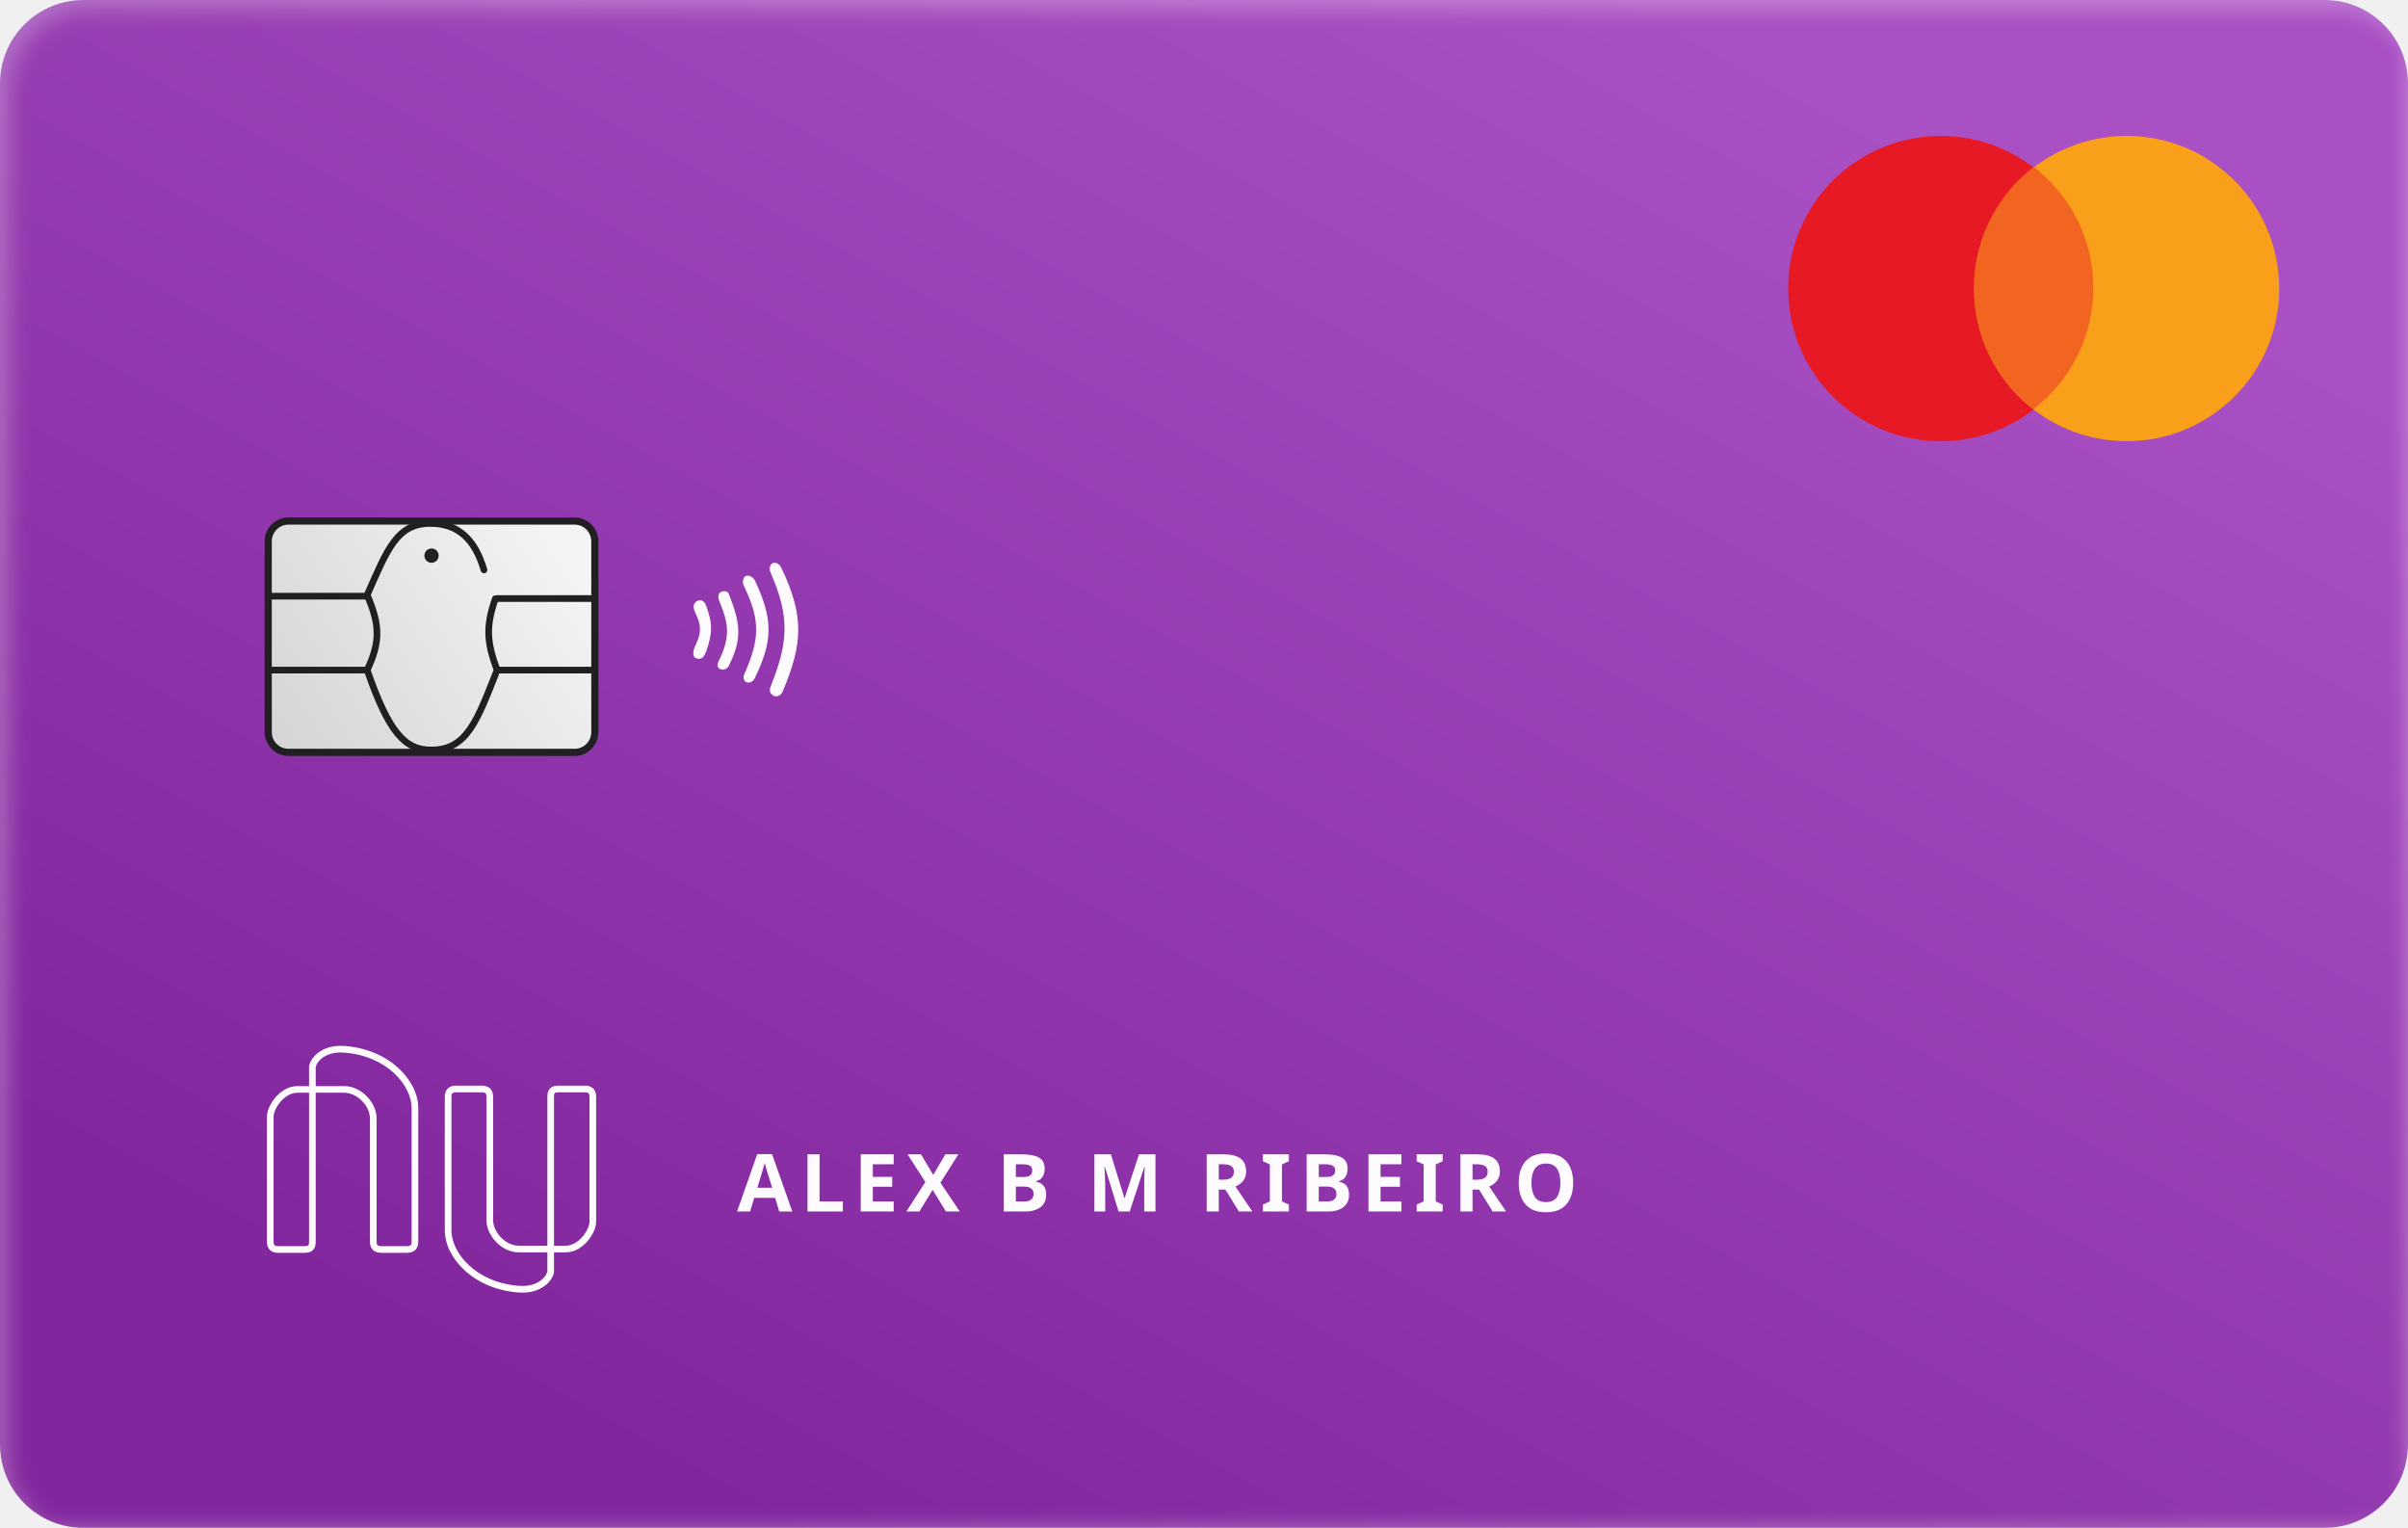
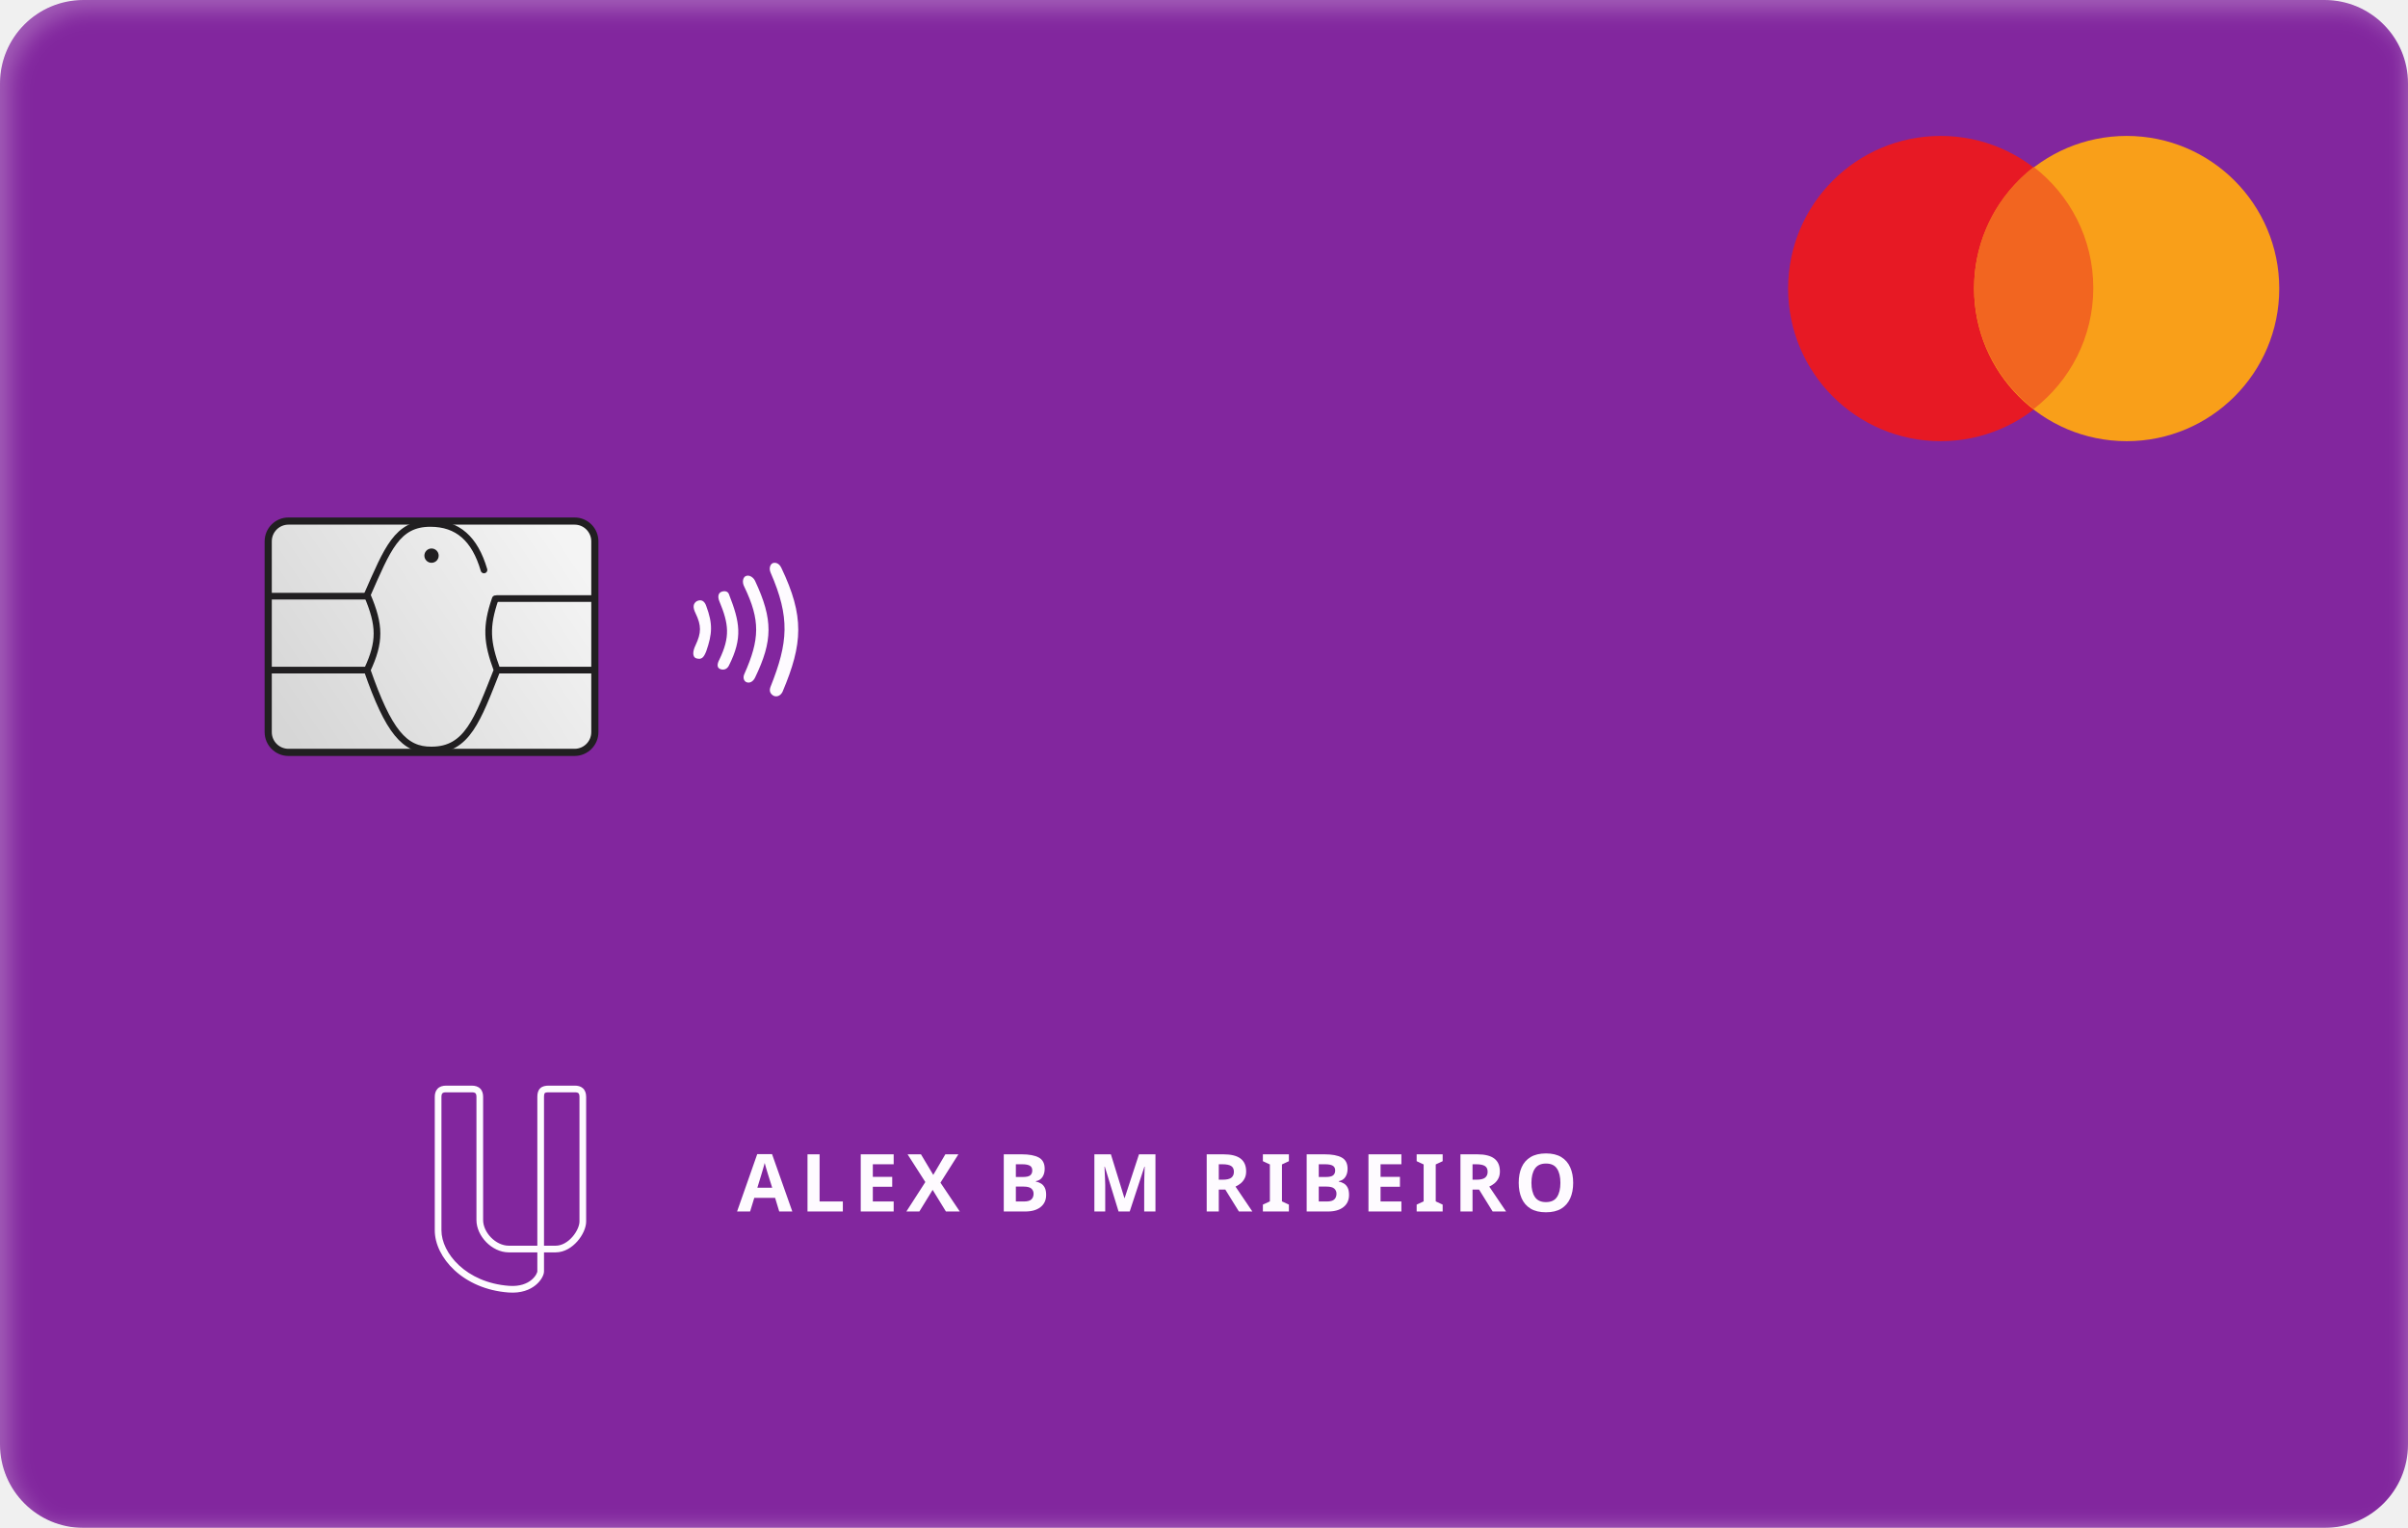
<svg xmlns="http://www.w3.org/2000/svg" width="722" height="458" viewBox="0 0 722 458" fill="none">
  <g id="nubank" clip-path="url(#clip0_609_104)">
    <g id="Rectangle 968" filter="url(#filter0_i_609_104)">
      <rect width="722" height="458" rx="25" fill="url(#paint0_linear_609_104)" />
    </g>
    <text id="ALEX B M RIBEIRO" fill="#FEFBFF" xml:space="preserve" style="white-space: pre" font-family="Sora" font-size="24" font-weight="600" letter-spacing="0.1em">
      <tspan x="221" y="363.16">ALEX B M RIBEIRO</tspan>
    </text>
-     <path id="Union" fill-rule="evenodd" clip-rule="evenodd" d="M94.665 319.851C94.665 319.852 94.666 319.826 94.677 319.771C94.687 319.717 94.705 319.646 94.735 319.559C94.793 319.385 94.89 319.165 95.033 318.917C95.32 318.421 95.776 317.841 96.434 317.301C97.733 316.235 99.864 315.292 103.14 315.533C116.1 316.484 123.415 325.41 123.415 332.161V372.168C123.415 372.805 123.268 373.099 123.132 373.241C123.004 373.375 122.718 373.546 122.028 373.546H114.306C113.616 373.546 113.33 373.375 113.202 373.241C113.066 373.1 112.919 372.805 112.919 372.168V335.238C112.919 332.828 111.735 330.421 109.988 328.634C108.238 326.842 105.817 325.566 103.213 325.566H94.665V319.851ZM103.213 327.566H94.665V372.168C94.665 373.162 94.482 374.108 93.793 374.763C93.116 375.407 92.181 375.546 91.278 375.546H83.415C82.608 375.546 81.723 375.389 81.038 374.792C80.326 374.171 80.028 373.251 80.028 372.168V334.819C80.028 332.956 81.092 330.668 82.663 328.878C84.248 327.074 86.535 325.566 89.171 325.566H92.665V319.851C92.665 319.284 92.917 318.582 93.302 317.917C93.706 317.217 94.317 316.45 95.166 315.754C96.882 314.347 99.525 313.262 103.287 313.538C117.005 314.545 125.415 324.098 125.415 332.161V372.168C125.415 373.069 125.212 373.963 124.575 374.626C123.931 375.297 123.024 375.546 122.028 375.546H114.306C113.311 375.546 112.403 375.297 111.759 374.626C111.123 373.963 110.919 373.069 110.919 372.168V335.238C110.919 333.463 110.026 331.534 108.558 330.031C107.093 328.532 105.161 327.566 103.213 327.566ZM89.171 327.566H92.665V372.168C92.665 372.991 92.498 373.235 92.415 373.314C92.32 373.404 92.06 373.546 91.278 373.546H83.415C82.818 373.546 82.51 373.422 82.352 373.285C82.223 373.171 82.028 372.902 82.028 372.168V334.819C82.028 333.604 82.79 331.766 84.166 330.198C85.53 328.645 87.314 327.566 89.171 327.566ZM164.111 381.128C164.111 381.13 164.11 381.156 164.1 381.209C164.089 381.262 164.071 381.333 164.042 381.42C163.983 381.595 163.886 381.814 163.743 382.063C163.457 382.559 163.001 383.139 162.342 383.679C161.043 384.744 158.913 385.687 155.636 385.447C142.676 384.495 135.361 375.569 135.361 368.819V328.812C135.361 328.175 135.508 327.88 135.644 327.739C135.772 327.605 136.058 327.434 136.748 327.434H144.471C145.16 327.434 145.446 327.605 145.575 327.739C145.71 327.88 145.858 328.175 145.858 328.812V365.741C145.858 368.151 147.042 370.559 148.788 372.346C150.539 374.137 152.96 375.414 155.563 375.414H164.111V381.128V381.128ZM155.563 373.414H164.111V328.812C164.111 327.817 164.295 326.872 164.984 326.216C165.661 325.572 166.595 325.434 167.498 325.434H175.361C176.168 325.434 177.053 325.59 177.738 326.187C178.451 326.808 178.748 327.728 178.748 328.812V366.161C178.748 368.023 177.684 370.312 176.113 372.101C174.528 373.906 172.241 375.414 169.605 375.414H166.111V381.128C166.111 381.695 165.859 382.397 165.475 383.063C165.071 383.762 164.459 384.529 163.611 385.225C161.895 386.632 159.252 387.718 155.49 387.441C141.772 386.434 133.361 376.882 133.361 368.819V328.812C133.361 327.91 133.565 327.016 134.201 326.353C134.845 325.683 135.753 325.434 136.748 325.434H144.471C145.466 325.434 146.373 325.683 147.017 326.353C147.654 327.016 147.858 327.91 147.858 328.812V365.741C147.858 367.516 148.75 369.445 150.219 370.948C151.683 372.447 153.615 373.414 155.563 373.414ZM169.605 373.414H166.111V328.812C166.111 327.988 166.279 327.745 166.362 327.666C166.457 327.575 166.716 327.434 167.498 327.434H175.361C175.958 327.434 176.267 327.558 176.424 327.695C176.554 327.808 176.748 328.077 176.748 328.812V366.161C176.748 367.376 175.987 369.214 174.61 370.782C173.247 372.334 171.462 373.414 169.605 373.414Z" fill="#FEFBFF" />
+     <path id="Union" fill-rule="evenodd" clip-rule="evenodd" d="M161.1 381.209C161.111 381.153 161.111 381.128 161.111 381.129V375.414H152.563C149.959 375.414 147.538 374.137 145.788 372.346C144.042 370.559 142.857 368.151 142.857 365.741V328.812C142.857 328.175 142.71 327.88 142.574 327.739C142.446 327.605 142.16 327.434 141.47 327.434H133.748C133.058 327.434 132.772 327.605 132.644 327.739C132.508 327.88 132.361 328.175 132.361 328.812V368.819C132.361 375.569 139.676 384.496 152.636 385.447C155.913 385.687 158.043 384.744 159.342 383.679C160 383.139 160.456 382.559 160.743 382.063C160.886 381.814 160.983 381.595 161.042 381.42C161.071 381.333 161.089 381.263 161.1 381.209ZM161.111 373.414H152.563C150.615 373.414 148.683 372.447 147.219 370.948C145.75 369.445 144.857 367.516 144.857 365.741V328.812C144.857 327.911 144.654 327.016 144.017 326.354C143.373 325.683 142.466 325.434 141.47 325.434H133.748C132.753 325.434 131.845 325.683 131.201 326.353C130.565 327.016 130.361 327.911 130.361 328.812V368.819C130.361 376.882 138.772 386.435 152.49 387.442C156.251 387.718 158.895 386.632 160.61 385.225C161.459 384.529 162.071 383.762 162.475 383.063C162.859 382.397 163.111 381.696 163.111 381.129V375.414H166.605C169.241 375.414 171.528 373.906 173.113 372.101C174.684 370.312 175.748 368.023 175.748 366.161V328.812C175.748 327.728 175.451 326.809 174.738 326.187C174.053 325.59 173.168 325.434 172.361 325.434H164.498C163.595 325.434 162.661 325.573 161.983 326.217C161.295 326.872 161.111 327.817 161.111 328.812V373.414ZM163.111 373.414H166.605C168.462 373.414 170.246 372.334 171.61 370.782C172.987 369.214 173.748 367.376 173.748 366.161V328.812C173.748 328.078 173.554 327.808 173.424 327.695C173.266 327.558 172.958 327.434 172.361 327.434H164.498C163.716 327.434 163.457 327.575 163.362 327.666C163.278 327.745 163.111 327.988 163.111 328.812V373.414Z" fill="#FEFBFF" />
    <circle id="Ellipse 10" cx="581.889" cy="86.497" r="45.751" fill="#E71924" />
    <circle id="Ellipse 11" cx="637.647" cy="86.497" r="45.751" fill="#F99F19" />
    <path id="Intersect" fill-rule="evenodd" clip-rule="evenodd" d="M609.768 122.595C620.636 114.23 627.64 101.092 627.64 86.317C627.64 71.543 620.636 58.404 609.768 50.04C598.9 58.404 591.897 71.543 591.897 86.317C591.897 101.092 598.9 114.23 609.768 122.595Z" fill="#F26520" />
    <g id="Group 301">
      <rect id="Rectangle 344" x="80.421" y="156.195" width="97.935" height="69.341" rx="6.076" fill="url(#paint1_linear_609_104)" stroke="#211F21" stroke-width="2.145" />
      <path id="Vector 9" d="M80.778 178.713H110.087" stroke="#211F21" stroke-width="2" stroke-linecap="round" />
      <path id="Vector 10" d="M80.778 200.873H109.445" stroke="#211F21" stroke-width="2" stroke-linecap="round" />
      <path id="Vector 11" d="M149.404 200.873H177.998" stroke="#211F21" stroke-width="2" stroke-linecap="round" />
      <path id="Vector 12" d="M148.975 179.428H177.998" stroke="#211F21" stroke-width="2" stroke-linecap="round" />
      <circle id="Ellipse 12" cx="129.388" cy="166.561" r="2.145" fill="#211F21" />
      <g id="Vector 13">
        <path d="M231.053 205.824C236.325 192.59 236.926 185.119 231.053 171.645C230.43 170.215 231.053 169.024 231.768 168.786C232.483 168.547 233.589 168.786 234.27 170.215C241.188 184.73 240.767 192.87 234.627 207.387C233.912 208.817 232.575 208.998 231.768 208.46C230.824 207.831 230.608 206.941 231.053 205.824Z" fill="#FEFBFF" />
        <path d="M223.547 172.717C222.832 173.075 222.375 174.43 223.19 175.934C227.999 185.94 227.801 191.662 223.19 202.026C222.686 203.071 222.998 204.226 223.905 204.528C224.977 204.886 225.913 204.125 226.406 203.098C231.701 192.084 231.84 185.756 226.406 174.147C225.905 173.075 224.619 172.181 223.547 172.717Z" fill="#FEFBFF" />
        <path d="M216.399 177.364C215.326 177.721 215.136 178.908 215.684 180.223C218.53 187.063 218.979 190.898 215.684 197.737C215.041 198.929 214.83 200.193 216.041 200.596C217.252 201 218.126 200.363 218.543 199.524C222.766 191.149 221.82 186.454 218.543 178.079C218.263 177.364 217.471 177.006 216.399 177.364Z" fill="#FEFBFF" />
        <path d="M208.893 180.223C207.82 180.938 207.668 182.022 208.535 183.797C210.344 187.564 210.303 189.68 208.535 193.448C207.713 195.11 207.463 197.022 208.893 197.38C210.322 197.737 210.957 197.229 211.752 195.235C213.578 189.987 213.756 187.02 211.752 181.653C211.291 180.261 210.322 179.508 208.893 180.223Z" fill="#FEFBFF" />
      </g>
      <path id="Vector 14" d="M145.115 170.849C142.372 161.508 137.251 156.91 129.03 156.91C119.023 156.91 116.194 164.53 110.087 178.355C113.998 187.507 114.039 192.437 110.087 200.873C116.494 219.254 121.24 224.915 129.388 224.821C140.111 224.821 143.163 215.733 149.046 200.873C145.952 192.497 145.622 187.875 148.5 179.5" stroke="#211F21" stroke-width="2" stroke-linecap="round" />
    </g>
  </g>
  <defs>
    <filter id="filter0_i_609_104" x="0" y="0" width="725" height="461" filterUnits="userSpaceOnUse" color-interpolation-filters="sRGB">
      <feFlood flood-opacity="0" result="BackgroundImageFix" />
      <feBlend mode="normal" in="SourceGraphic" in2="BackgroundImageFix" result="shape" />
      <feColorMatrix in="SourceAlpha" type="matrix" values="0 0 0 0 0 0 0 0 0 0 0 0 0 0 0 0 0 0 127 0" result="hardAlpha" />
      <feOffset dx="3" dy="3" />
      <feGaussianBlur stdDeviation="3" />
      <feComposite in2="hardAlpha" operator="arithmetic" k2="-1" k3="1" />
      <feColorMatrix type="matrix" values="0 0 0 0 1 0 0 0 0 1 0 0 0 0 1 0 0 0 0.25 0" />
      <feBlend mode="normal" in2="shape" result="effect1_innerShadow_609_104" />
    </filter>
    <linearGradient id="paint0_linear_609_104" x1="610.09" y1="61.83" x2="354.096" y2="526.995" gradientUnits="userSpaceOnUse">
-       <stop stop-color="#A950C4" />
      <stop offset="1" stop-color="#82269E" />
    </linearGradient>
    <linearGradient id="paint1_linear_609_104" x1="171" y1="165" x2="87" y2="221" gradientUnits="userSpaceOnUse">
      <stop stop-color="#F4F4F4" />
      <stop offset="1" stop-color="#D6D6D6" />
    </linearGradient>
    <clipPath id="clip0_609_104">
      <rect width="722" height="458" fill="white" />
    </clipPath>
  </defs>
</svg>
